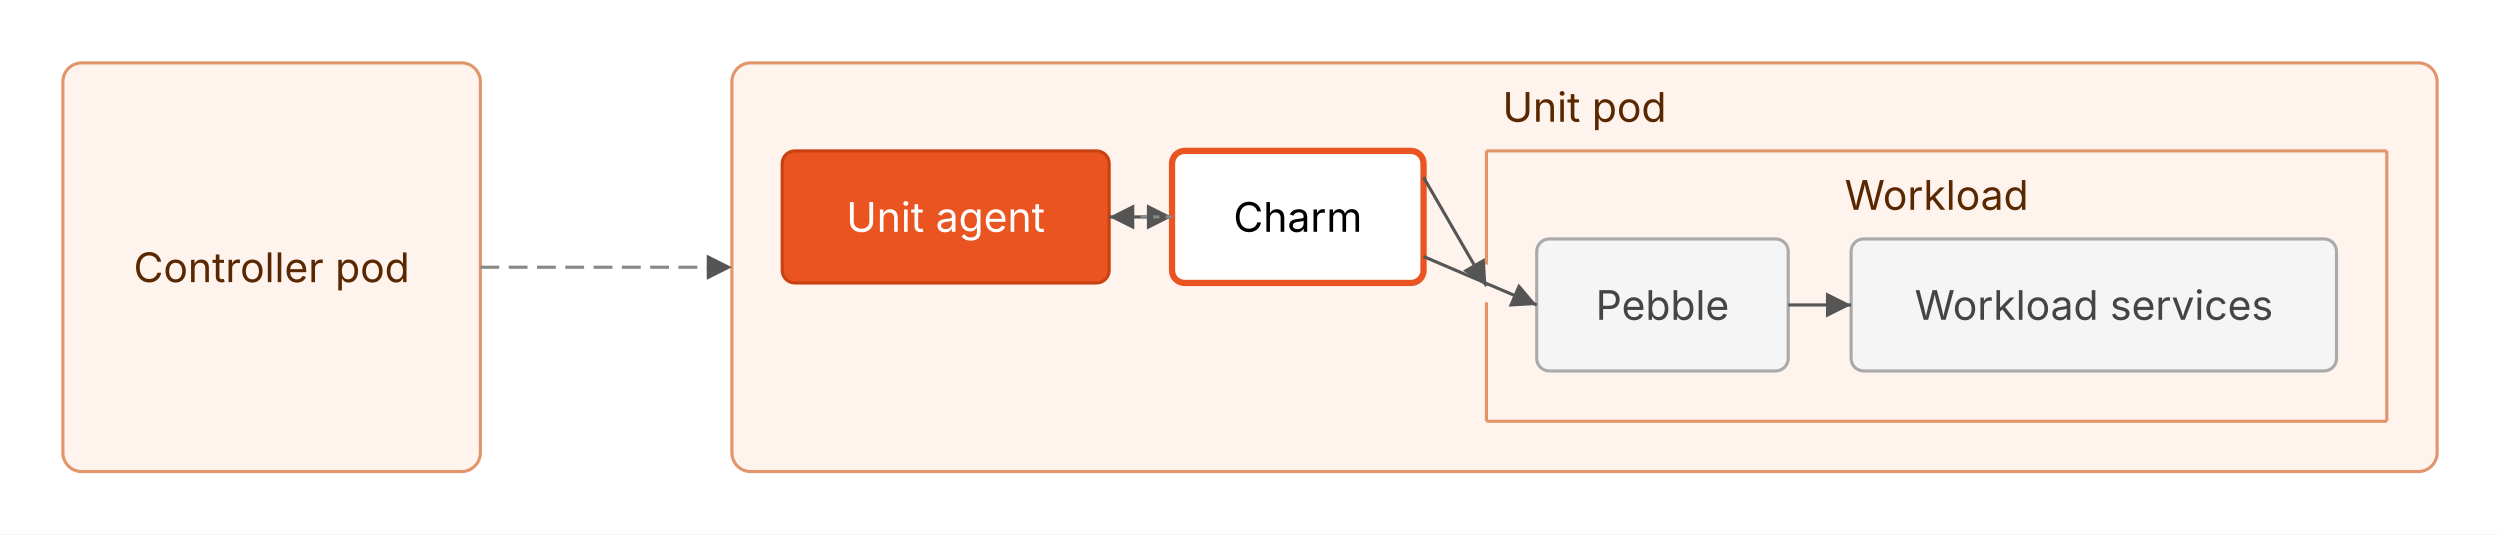
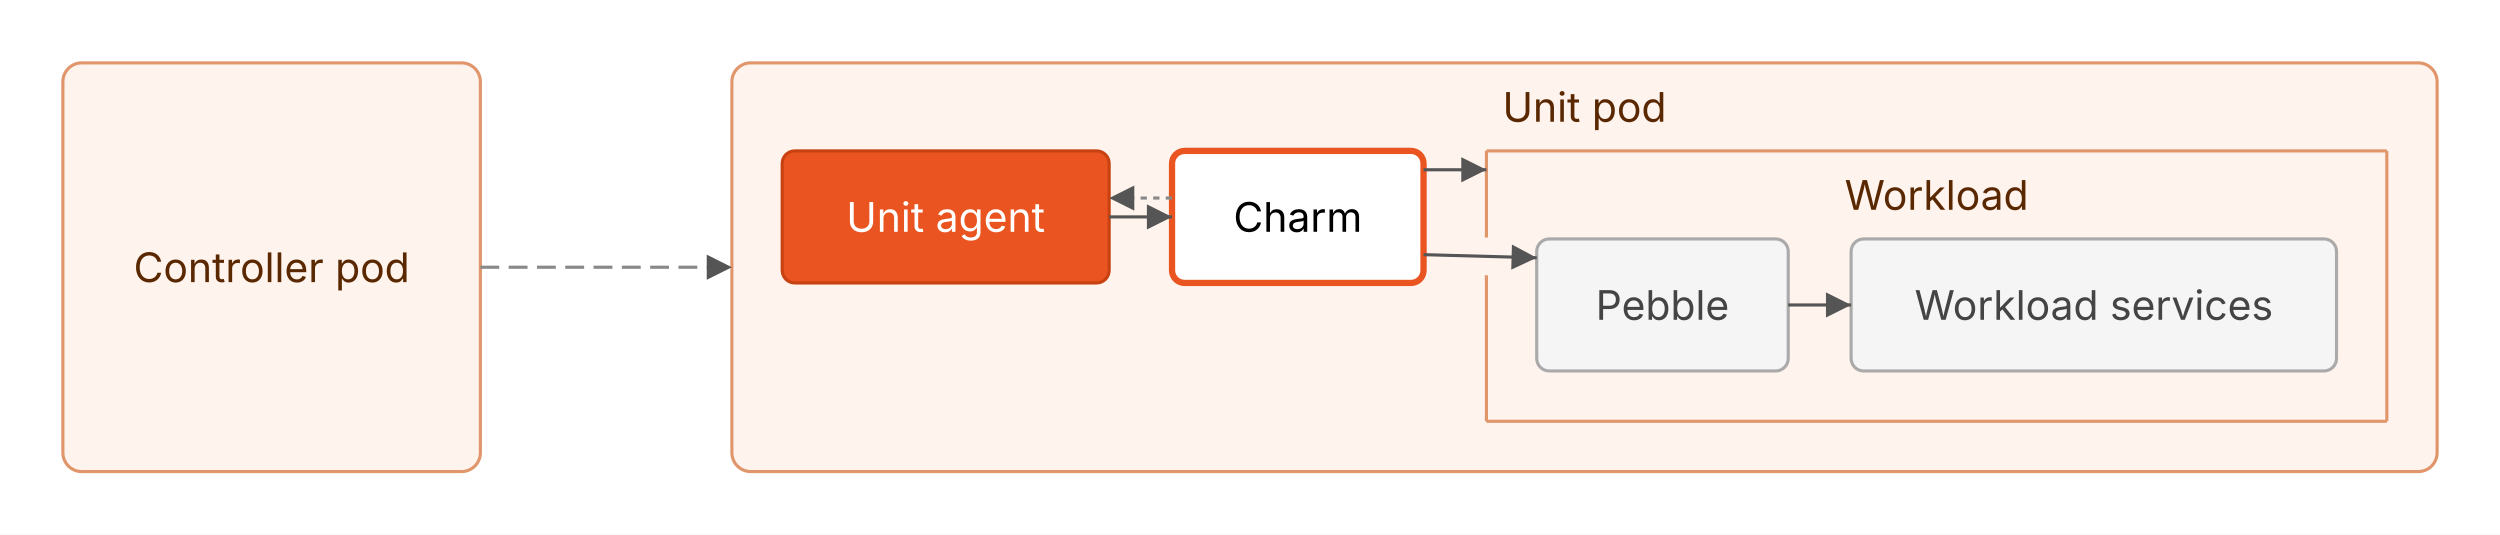
<svg xmlns="http://www.w3.org/2000/svg" width="795.2" height="170.0" viewBox="0 0 795.2 170.0">
  <defs>
    <marker markerWidth="8" markerHeight="8" viewBox="0 0 8 8" orient="auto" id="arrow" refX="8" refY="4.0">
+       <path d="M0,0 L8,4.0 L0,8 Z" fill="#555555" />
+     </marker>
+     <marker markerWidth="8" markerHeight="8" viewBox="0 0 8 8" orient="auto-start-reverse" id="arrow-start" refX="8" refY="4.0">
      <path d="M0,0 L8,4.0 L0,8 Z" fill="#555555" />
    </marker>
  </defs>
  <rect x="0" y="0" width="795.2" height="170.0" fill="#FFFFFF" />
  <g id="ggarch-nodes">
    <rect x="232.8" y="20.0" width="542.4" height="130.0" fill="#FFF3EE" stroke="#E0956A" stroke-width="1" rx="6" ry="6" />
    <text x="504.0" y="34.0" font-size="13" font-family="'Ubuntu Sans', Ubuntu, system-ui, -apple-system, sans-serif" fill="#5A2800" text-anchor="middle" dominant-baseline="central">Unit pod</text>
    <rect x="472.8" y="48.0" width="286.4" height="86.0" fill="#FFF3EE" stroke="none" rx="6" ry="6" />
    <path d="M472.8,48.0 L759.2,48.0" stroke="#E0956A" stroke-width="1" fill="none" />
    <path d="M472.8,134.0 L759.2,134.0" stroke="#E0956A" stroke-width="1" fill="none" />
-     <path d="M472.8,48.0 L472.8,84.156" stroke="#E0956A" stroke-width="1" fill="none" />
-     <path d="M472.8,96.156 L472.8,134.0" stroke="#E0956A" stroke-width="1" fill="none" />
+     <path d="M472.8,48.0 L472.8,75.556" stroke="#E0956A" stroke-width="1" fill="none" />
+     <path d="M472.8,87.556 L472.8,134.0" stroke="#E0956A" stroke-width="1" fill="none" />
    <path d="M759.2,48.0 L759.2,134.0" stroke="#E0956A" stroke-width="1" fill="none" />
    <text x="616.0" y="62.0" font-size="13" font-family="'Ubuntu Sans', Ubuntu, system-ui, -apple-system, sans-serif" fill="#5A2800" text-anchor="middle" dominant-baseline="central">Workload</text>
    <rect x="488.8" y="76.0" width="80.0" height="42.0" fill="#F5F5F5" stroke="#AAAAAA" stroke-width="1" rx="4" ry="4" />
    <text x="528.8" y="97.0" font-size="13" font-family="'Ubuntu Sans', Ubuntu, system-ui, -apple-system, sans-serif" fill="#444444" text-anchor="middle" dominant-baseline="central">Pebble</text>
    <rect x="588.8" y="76.0" width="154.4" height="42.0" fill="#F5F5F5" stroke="#AAAAAA" stroke-width="1" rx="4" ry="4" />
    <text x="666.0" y="97.0" font-size="13" font-family="'Ubuntu Sans', Ubuntu, system-ui, -apple-system, sans-serif" fill="#444444" text-anchor="middle" dominant-baseline="central">Workload services</text>
    <rect x="248.8" y="48.0" width="104.0" height="42.0" fill="#E95420" stroke="#C74210" stroke-width="1" rx="4" ry="4" />
    <text x="300.8" y="69.0" font-size="13" font-family="'Ubuntu Sans', Ubuntu, system-ui, -apple-system, sans-serif" fill="#FFFFFF" text-anchor="middle" dominant-baseline="central">Unit agent</text>
    <rect x="372.8" y="48.0" width="80.0" height="42.0" fill="#FFFFFF" stroke="#E95420" stroke-width="2" rx="4" ry="4" />
    <text x="412.8" y="69.0" font-size="13" font-family="'Ubuntu Sans', Ubuntu, system-ui, -apple-system, sans-serif" fill="#000000" text-anchor="middle" dominant-baseline="central">Charm</text>
    <rect x="20.0" y="20.0" width="132.8" height="130.0" fill="#FFF3EE" stroke="#E0956A" stroke-width="1" rx="6" ry="6" />
    <text x="86.4" y="85.0" font-size="13" font-family="'Ubuntu Sans', Ubuntu, system-ui, -apple-system, sans-serif" fill="#5A2800" text-anchor="middle" dominant-baseline="central">Controller pod</text>
  </g>
  <g id="ggarch-edges">
-     <path d="M 152.8 85.0 L 232.8 85.0" fill="none" stroke="#888888" stroke-width="1" stroke-dasharray="6,3" marker-end="url(#arrow)" />
-     <path d="M 352.8 69.0 L 372.8 69.0" fill="none" stroke="#555555" stroke-width="1" marker-end="url(#arrow)" />
-     <path d="M 372.8 69.0 L 352.8 69.0" fill="none" stroke="#888888" stroke-width="1" stroke-dasharray="2,2" marker-end="url(#arrow)" />
-     <path d="M 452.8 56.4 L 472.8 91.0" fill="none" stroke="#555555" stroke-width="1" marker-end="url(#arrow)" />
-     <path d="M 452.8 81.6 L 488.8 97.0" fill="none" stroke="#555555" stroke-width="1" marker-end="url(#arrow)" />
-     <path d="M 568.8 97.0 L 588.8 97.0" fill="none" stroke="#555555" stroke-width="1" marker-end="url(#arrow)" />
+     <path d="M 152.8 85.0 L 232.8 85.0" fill="none" stroke="#888888" stroke-width="1" stroke-linejoin="round" stroke-dasharray="6,3" marker-end="url(#arrow)" />
+     <path d="M 352.8 69.0 L 372.8 69.0" fill="none" stroke="#555555" stroke-width="1" stroke-linejoin="round" marker-end="url(#arrow)" />
+     <path d="M 372.8 63.0 L 352.8 63.0" fill="none" stroke="#888888" stroke-width="1" stroke-linejoin="round" stroke-dasharray="2,2" marker-end="url(#arrow)" />
+     <path d="M 452.8 54.0 L 472.8 54.0" fill="none" stroke="#555555" stroke-width="1" stroke-linejoin="round" marker-end="url(#arrow)" />
+     <path d="M 452.8 81.0 L 488.8 82.0" fill="none" stroke="#555555" stroke-width="1" stroke-linejoin="round" marker-end="url(#arrow)" />
+     <path d="M 568.8 97.0 L 588.8 97.0" fill="none" stroke="#555555" stroke-width="1" stroke-linejoin="round" marker-end="url(#arrow)" />
  </g>
  <g id="ggarch-annotations" />
</svg>
